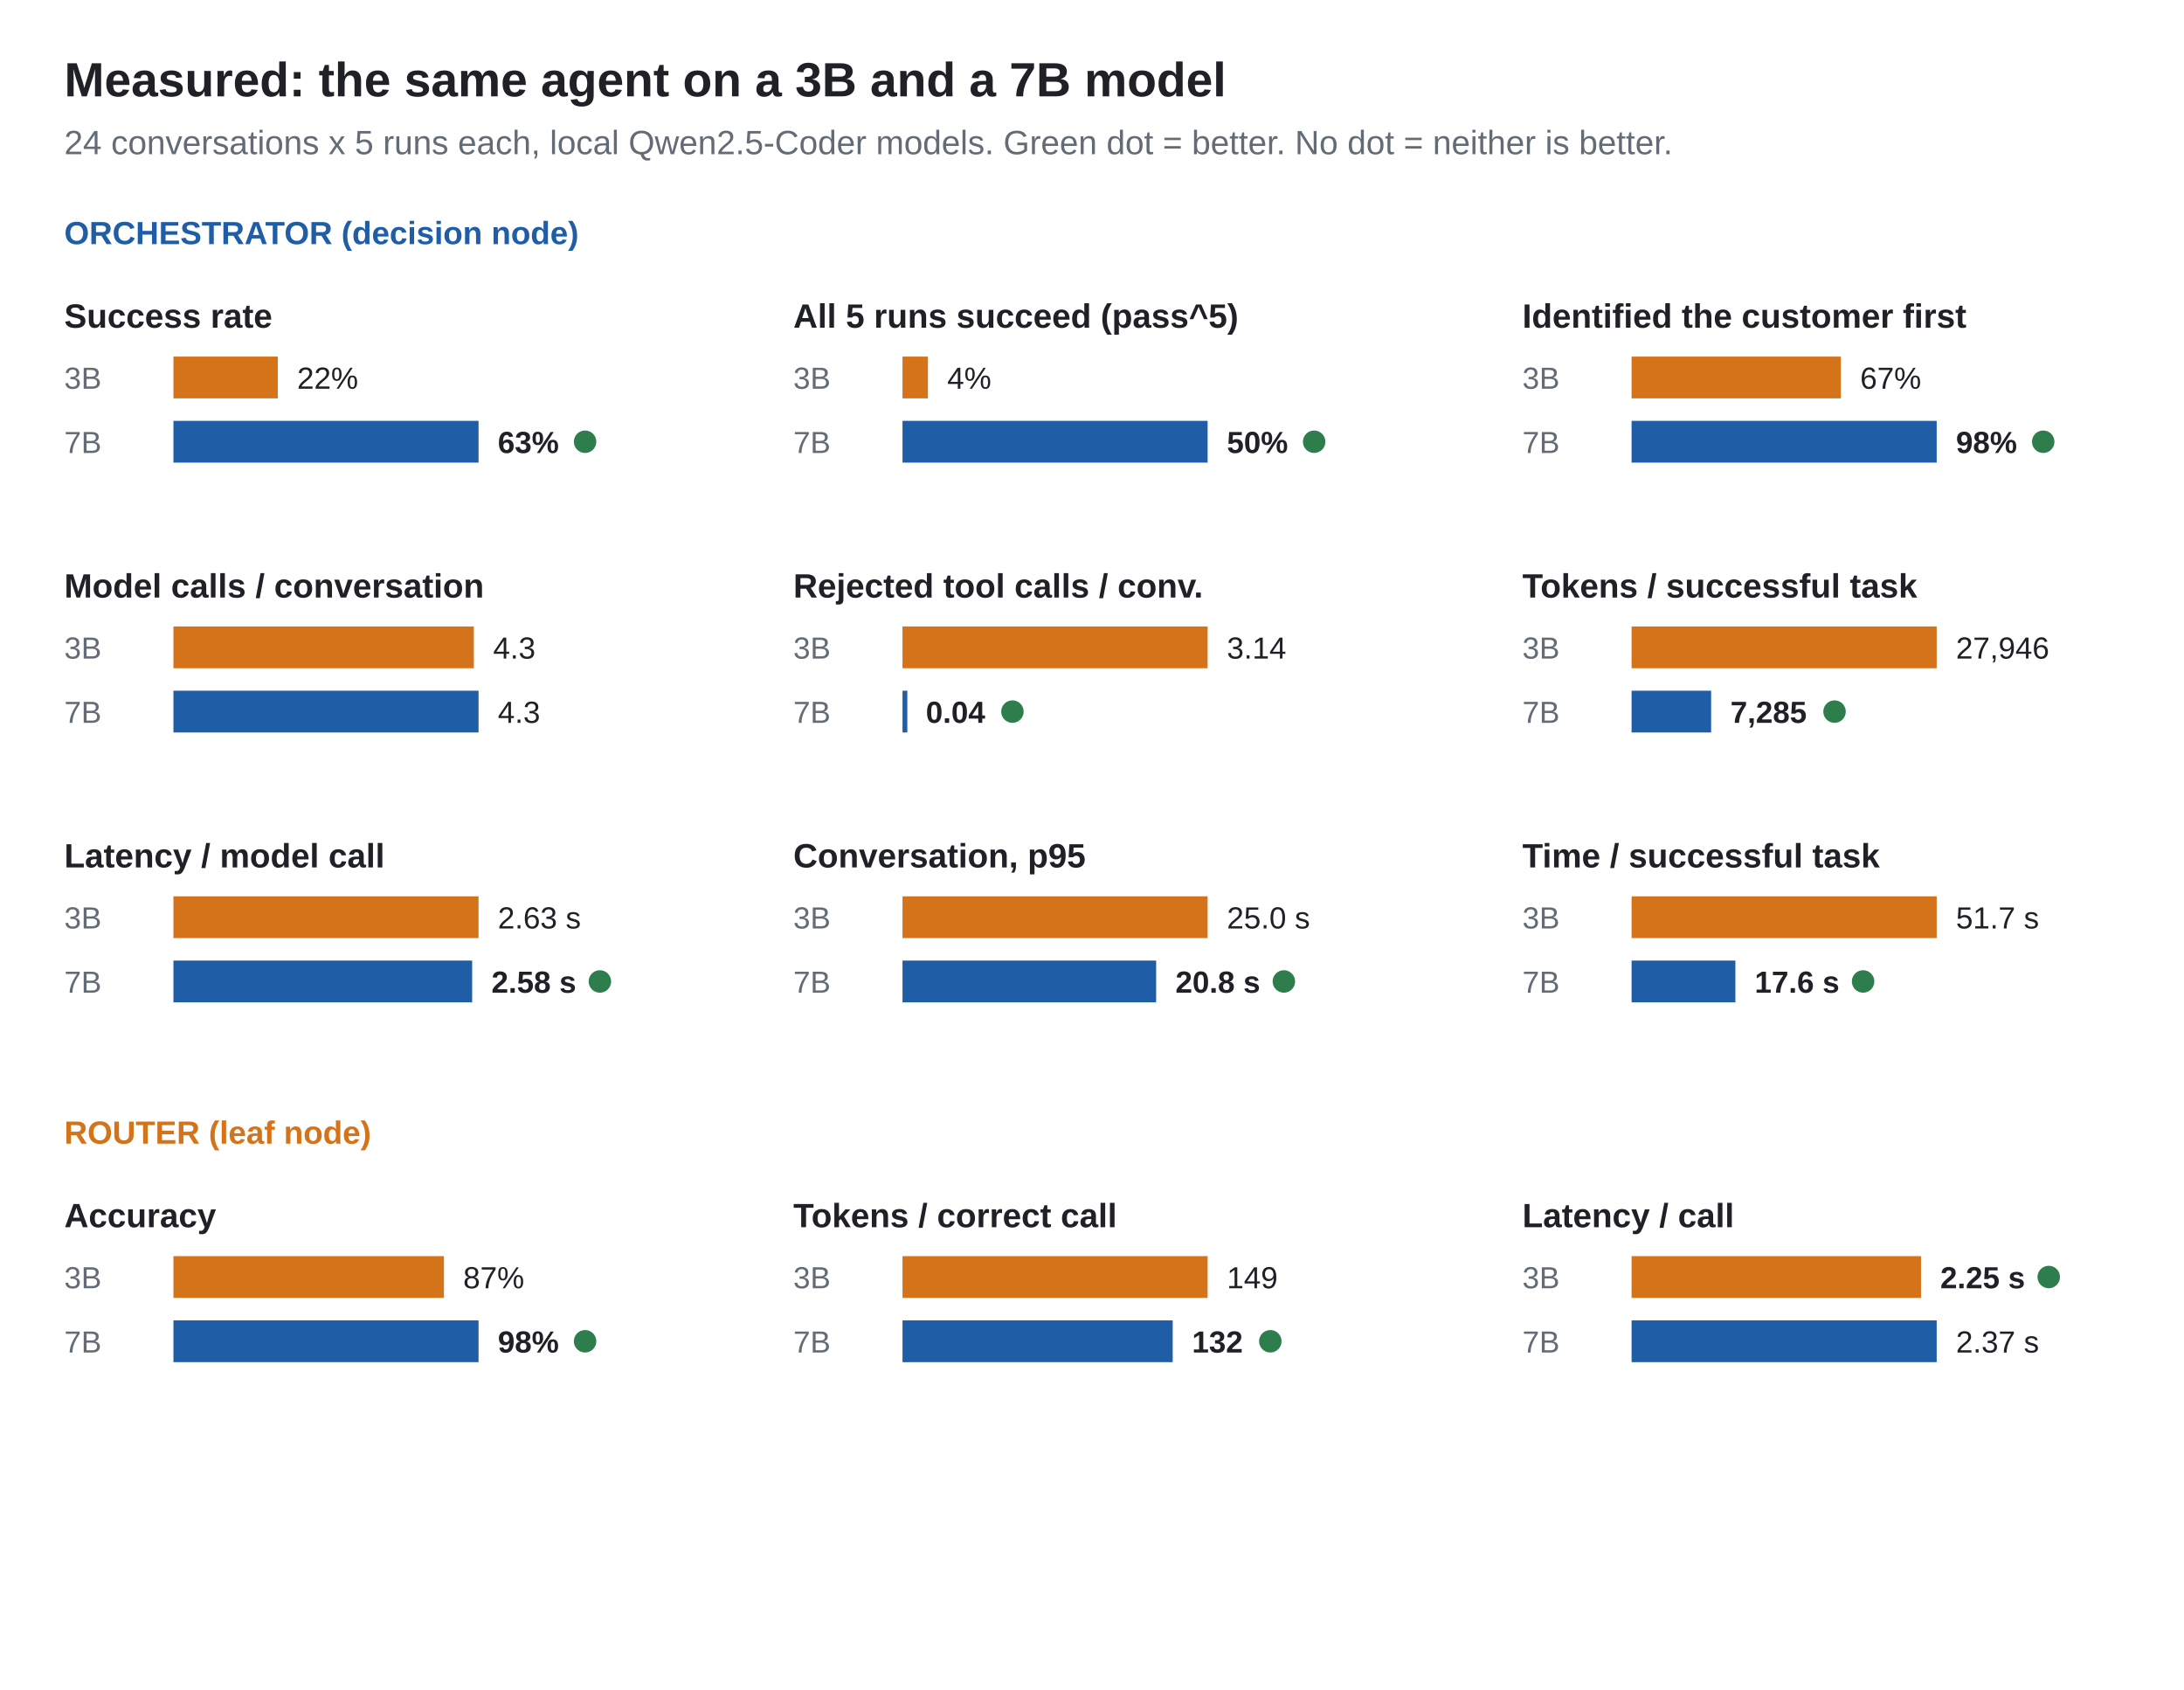
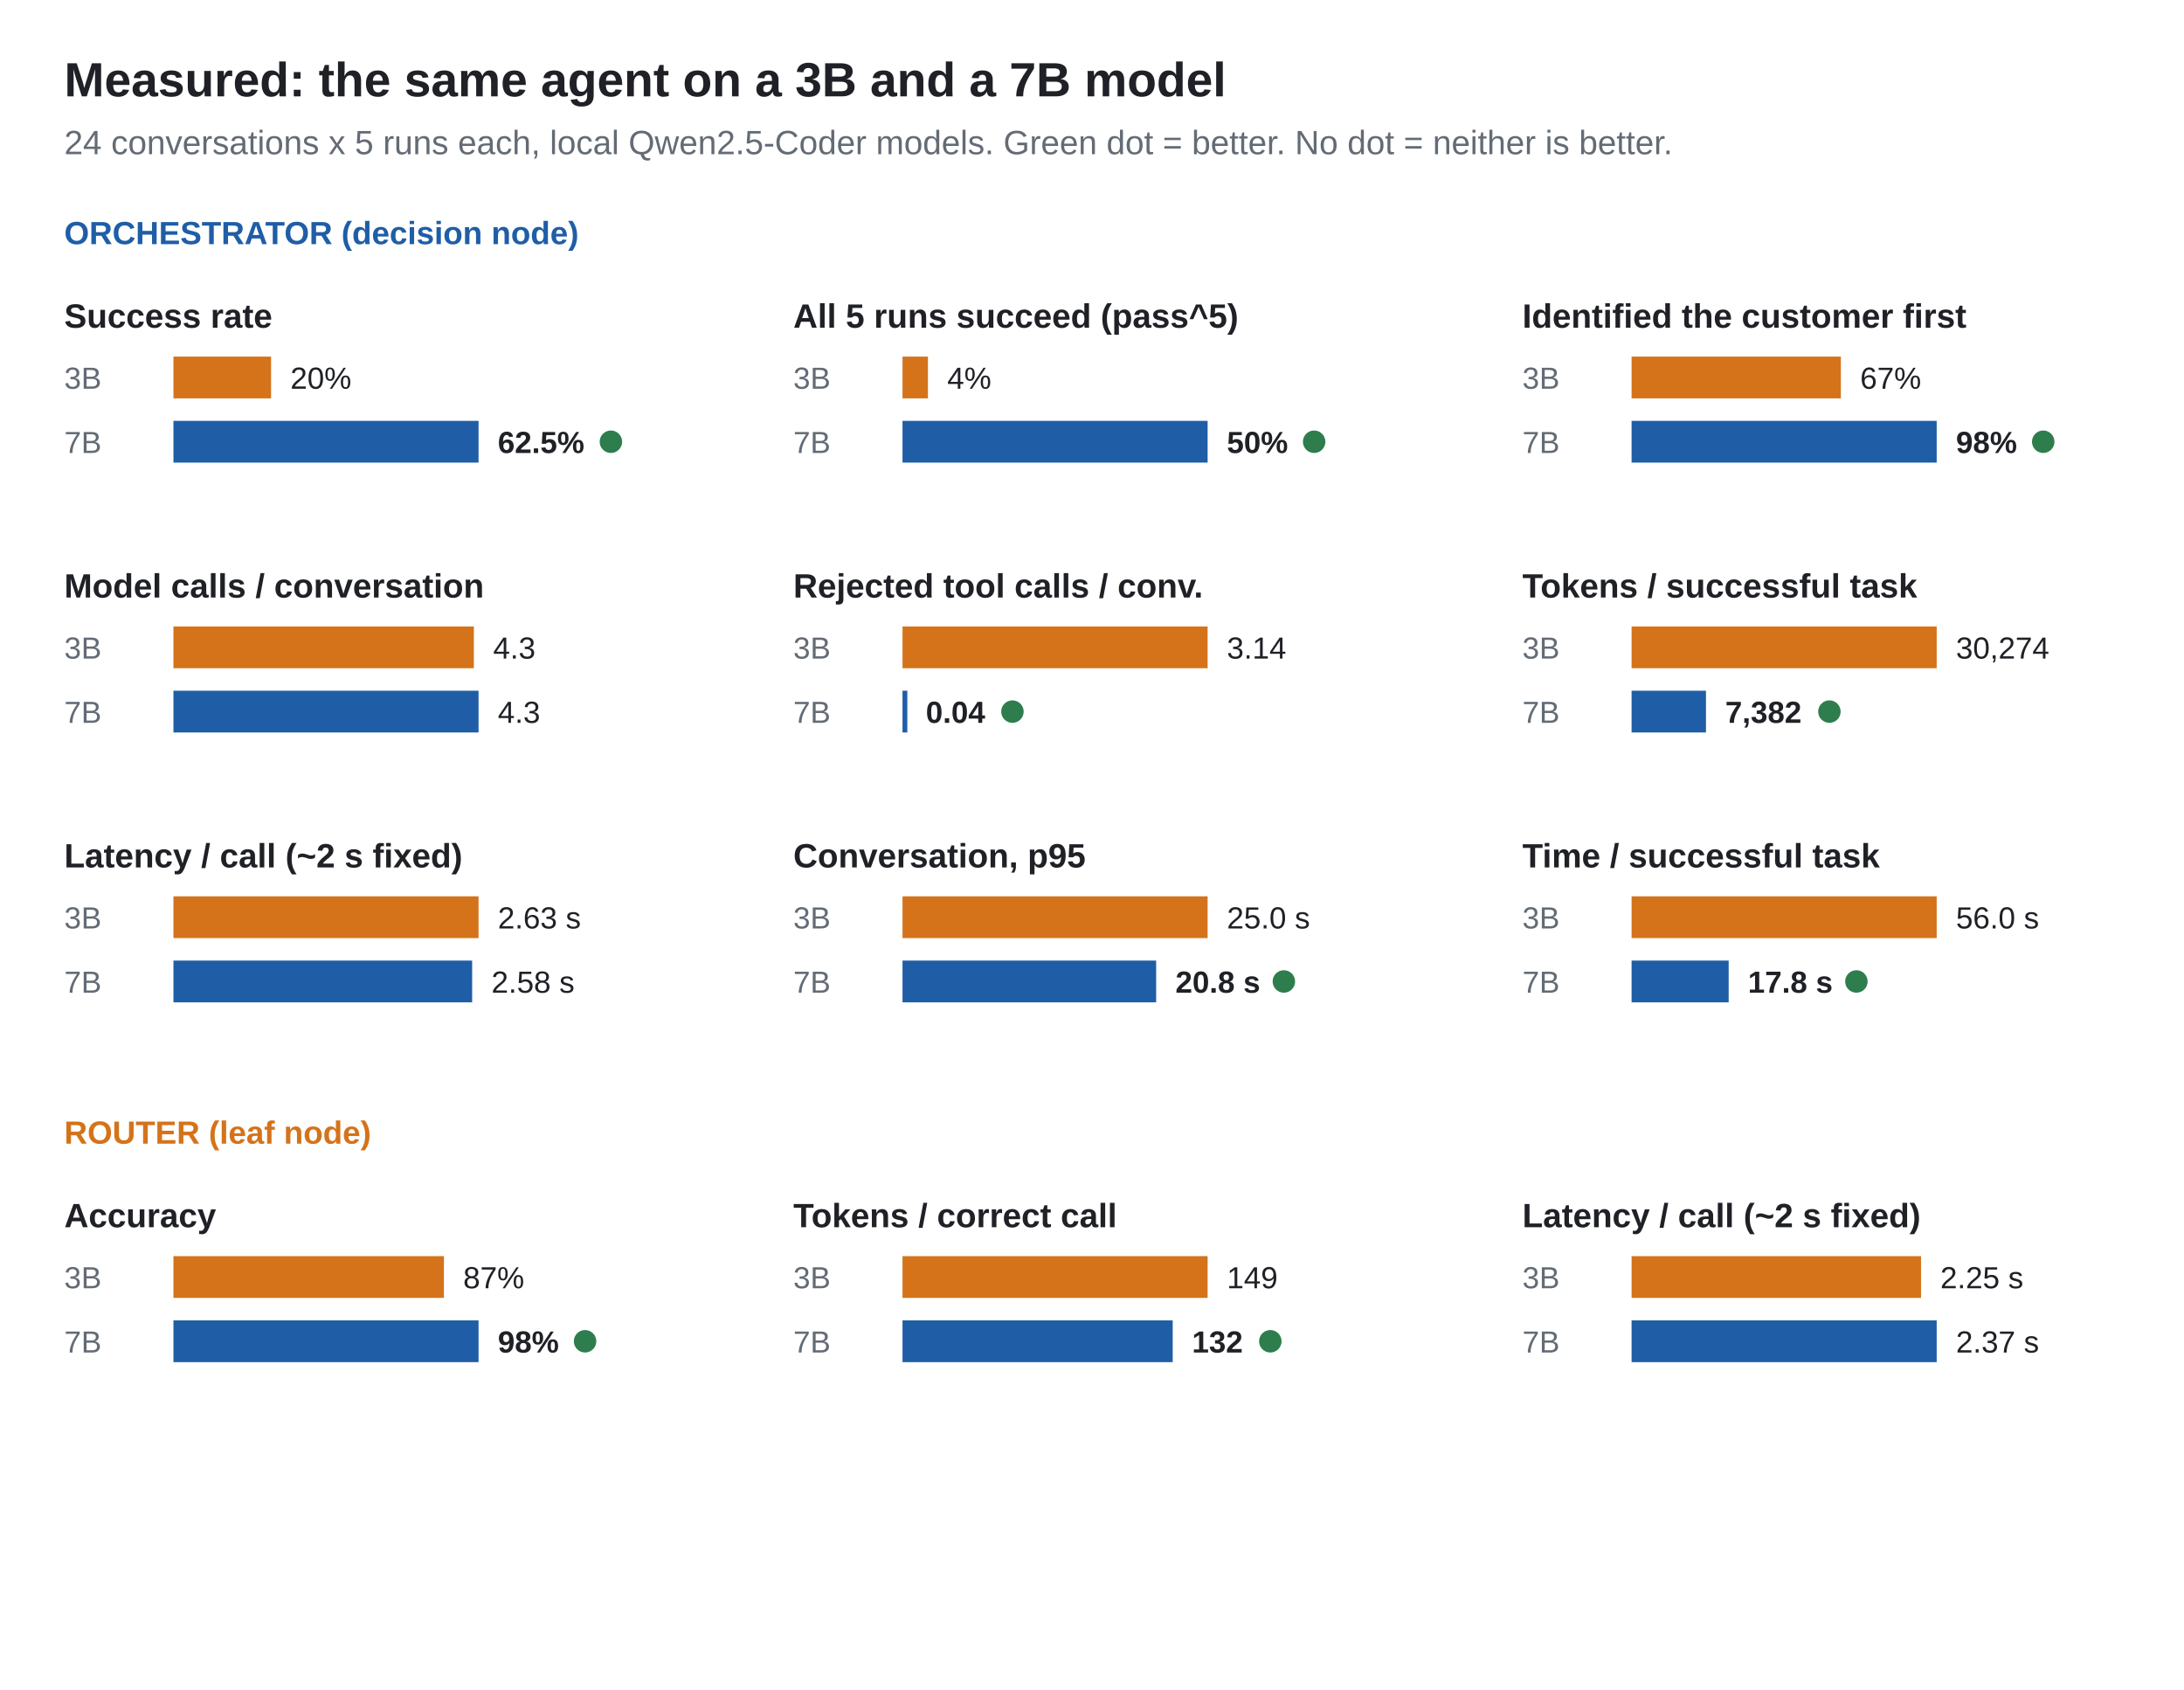
<svg xmlns="http://www.w3.org/2000/svg" width="680" height="526" preserveAspectRatio="xMinYMin meet" viewBox="0 0 680 526" version="1.0" fill-rule="evenodd">
  <clipPath id="clip">
    <rect x="0" y="0" width="680" height="526" />
  </clipPath>
  <g id="group" transform="scale(1,-1) translate(0,-526)" style="clip-path: url(#clip)">
    <g transform="">
      <rect x="0" y="0" width="680" height="526" style="stroke: none; stroke-linecap: butt; stroke-width: 1; fill: rgb(100%,100%,100%); fill-rule: evenodd;" />
      <text x="20" y="496" style="font-family: 'Segoe UI', 'Helvetica Neue', Arial, sans-serif; font-weight: bold; font-size: 15px;fill: rgb(12%,13%,15%); stroke:none;" transform="translate(0,992) scale(1,-1)">Measured: the same agent on a 3B and a 7B model</text>
      <text x="20" y="478" style="font-family: 'Segoe UI', 'Helvetica Neue', Arial, sans-serif; font-weight: normal; font-size: 10.5px;fill: rgb(39%,42%,46%); stroke:none;" transform="translate(0,956) scale(1,-1)">24 conversations x 5 runs each, local Qwen2.5-Coder models. Green dot = better. No dot = neither is better.</text>
      <text x="20" y="450" style="font-family: 'Segoe UI', 'Helvetica Neue', Arial, sans-serif; font-weight: bold; font-size: 10px;fill: rgb(12%,37%,65%); stroke:none;" transform="translate(0,900) scale(1,-1)">ORCHESTRATOR (decision node)</text>
      <text x="20" y="424" style="font-family: 'Segoe UI', 'Helvetica Neue', Arial, sans-serif; font-weight: 600; font-size: 10.5px;fill: rgb(12%,13%,15%); stroke:none;" transform="translate(0,848) scale(1,-1)">Success rate</text>
      <text x="20" y="405" style="font-family: 'Segoe UI', 'Helvetica Neue', Arial, sans-serif; font-weight: normal; font-size: 9.5px;fill: rgb(39%,42%,46%); stroke:none;" transform="translate(0,810) scale(1,-1)">3B</text>
-       <rect x="54" y="402" width="32.5" height="13" style="stroke: none; stroke-linecap: butt; stroke-width: 1; fill: rgb(83%,45%,10%); fill-rule: evenodd;" />
-       <text x="92.5" y="405" style="font-family: 'Segoe UI', 'Helvetica Neue', Arial, sans-serif; font-weight: normal; font-size: 9.5px;fill: rgb(12%,13%,15%); stroke:none;" transform="translate(0,810) scale(1,-1)">22%</text>
+       <rect x="54" y="402" width="30.4" height="13" style="stroke: none; stroke-linecap: butt; stroke-width: 1; fill: rgb(83%,45%,10%); fill-rule: evenodd;" />
+       <text x="90.4" y="405" style="font-family: 'Segoe UI', 'Helvetica Neue', Arial, sans-serif; font-weight: normal; font-size: 9.5px;fill: rgb(12%,13%,15%); stroke:none;" transform="translate(0,810) scale(1,-1)">20%</text>
      <text x="20" y="385" style="font-family: 'Segoe UI', 'Helvetica Neue', Arial, sans-serif; font-weight: normal; font-size: 9.5px;fill: rgb(39%,42%,46%); stroke:none;" transform="translate(0,770) scale(1,-1)">7B</text>
      <rect x="54" y="382" width="95.0" height="13" style="stroke: none; stroke-linecap: butt; stroke-width: 1; fill: rgb(12%,37%,65%); fill-rule: evenodd;" />
-       <text x="155.0" y="385" style="font-family: 'Segoe UI', 'Helvetica Neue', Arial, sans-serif; font-weight: bold; font-size: 9.5px;fill: rgb(12%,13%,15%); stroke:none;" transform="translate(0,770) scale(1,-1)">63%</text>
-       <circle cx="182.167" cy="388.5" r="3.5" style="stroke: none; stroke-linecap: butt; stroke-width: 1; fill: rgb(18%,49%,30%); fill-rule: evenodd;" />
+       <text x="155.0" y="385" style="font-family: 'Segoe UI', 'Helvetica Neue', Arial, sans-serif; font-weight: bold; font-size: 9.5px;fill: rgb(12%,13%,15%); stroke:none;" transform="translate(0,770) scale(1,-1)">62.5%</text>
+       <circle cx="190.206" cy="388.5" r="3.5" style="stroke: none; stroke-linecap: butt; stroke-width: 1; fill: rgb(18%,49%,30%); fill-rule: evenodd;" />
      <text x="247" y="424" style="font-family: 'Segoe UI', 'Helvetica Neue', Arial, sans-serif; font-weight: 600; font-size: 10.5px;fill: rgb(12%,13%,15%); stroke:none;" transform="translate(0,848) scale(1,-1)">All 5 runs succeed (pass^5)</text>
      <text x="247" y="405" style="font-family: 'Segoe UI', 'Helvetica Neue', Arial, sans-serif; font-weight: normal; font-size: 9.5px;fill: rgb(39%,42%,46%); stroke:none;" transform="translate(0,810) scale(1,-1)">3B</text>
      <rect x="281" y="402" width="7.917" height="13" style="stroke: none; stroke-linecap: butt; stroke-width: 1; fill: rgb(83%,45%,10%); fill-rule: evenodd;" />
      <text x="294.917" y="405" style="font-family: 'Segoe UI', 'Helvetica Neue', Arial, sans-serif; font-weight: normal; font-size: 9.5px;fill: rgb(12%,13%,15%); stroke:none;" transform="translate(0,810) scale(1,-1)">4%</text>
      <text x="247" y="385" style="font-family: 'Segoe UI', 'Helvetica Neue', Arial, sans-serif; font-weight: normal; font-size: 9.5px;fill: rgb(39%,42%,46%); stroke:none;" transform="translate(0,770) scale(1,-1)">7B</text>
      <rect x="281" y="382" width="95.0" height="13" style="stroke: none; stroke-linecap: butt; stroke-width: 1; fill: rgb(12%,37%,65%); fill-rule: evenodd;" />
      <text x="382.0" y="385" style="font-family: 'Segoe UI', 'Helvetica Neue', Arial, sans-serif; font-weight: bold; font-size: 9.5px;fill: rgb(12%,13%,15%); stroke:none;" transform="translate(0,770) scale(1,-1)">50%</text>
      <circle cx="409.167" cy="388.5" r="3.5" style="stroke: none; stroke-linecap: butt; stroke-width: 1; fill: rgb(18%,49%,30%); fill-rule: evenodd;" />
      <text x="474" y="424" style="font-family: 'Segoe UI', 'Helvetica Neue', Arial, sans-serif; font-weight: 600; font-size: 10.5px;fill: rgb(12%,13%,15%); stroke:none;" transform="translate(0,848) scale(1,-1)">Identified the customer first</text>
      <text x="474" y="405" style="font-family: 'Segoe UI', 'Helvetica Neue', Arial, sans-serif; font-weight: normal; font-size: 9.5px;fill: rgb(39%,42%,46%); stroke:none;" transform="translate(0,810) scale(1,-1)">3B</text>
      <rect x="508" y="402" width="65.164" height="13" style="stroke: none; stroke-linecap: butt; stroke-width: 1; fill: rgb(83%,45%,10%); fill-rule: evenodd;" />
      <text x="579.164" y="405" style="font-family: 'Segoe UI', 'Helvetica Neue', Arial, sans-serif; font-weight: normal; font-size: 9.5px;fill: rgb(12%,13%,15%); stroke:none;" transform="translate(0,810) scale(1,-1)">67%</text>
      <text x="474" y="385" style="font-family: 'Segoe UI', 'Helvetica Neue', Arial, sans-serif; font-weight: normal; font-size: 9.5px;fill: rgb(39%,42%,46%); stroke:none;" transform="translate(0,770) scale(1,-1)">7B</text>
      <rect x="508" y="382" width="95.0" height="13" style="stroke: none; stroke-linecap: butt; stroke-width: 1; fill: rgb(12%,37%,65%); fill-rule: evenodd;" />
      <text x="609.0" y="385" style="font-family: 'Segoe UI', 'Helvetica Neue', Arial, sans-serif; font-weight: bold; font-size: 9.5px;fill: rgb(12%,13%,15%); stroke:none;" transform="translate(0,770) scale(1,-1)">98%</text>
      <circle cx="636.167" cy="388.5" r="3.5" style="stroke: none; stroke-linecap: butt; stroke-width: 1; fill: rgb(18%,49%,30%); fill-rule: evenodd;" />
      <text x="20" y="340" style="font-family: 'Segoe UI', 'Helvetica Neue', Arial, sans-serif; font-weight: 600; font-size: 10.5px;fill: rgb(12%,13%,15%); stroke:none;" transform="translate(0,680) scale(1,-1)">Model calls / conversation</text>
      <text x="20" y="321" style="font-family: 'Segoe UI', 'Helvetica Neue', Arial, sans-serif; font-weight: normal; font-size: 9.5px;fill: rgb(39%,42%,46%); stroke:none;" transform="translate(0,642) scale(1,-1)">3B</text>
      <rect x="54" y="318" width="93.536" height="13" style="stroke: none; stroke-linecap: butt; stroke-width: 1; fill: rgb(83%,45%,10%); fill-rule: evenodd;" />
      <text x="153.536" y="321" style="font-family: 'Segoe UI', 'Helvetica Neue', Arial, sans-serif; font-weight: normal; font-size: 9.5px;fill: rgb(12%,13%,15%); stroke:none;" transform="translate(0,642) scale(1,-1)">4.3</text>
      <text x="20" y="301" style="font-family: 'Segoe UI', 'Helvetica Neue', Arial, sans-serif; font-weight: normal; font-size: 9.5px;fill: rgb(39%,42%,46%); stroke:none;" transform="translate(0,602) scale(1,-1)">7B</text>
      <rect x="54" y="298" width="95.0" height="13" style="stroke: none; stroke-linecap: butt; stroke-width: 1; fill: rgb(12%,37%,65%); fill-rule: evenodd;" />
      <text x="155.0" y="301" style="font-family: 'Segoe UI', 'Helvetica Neue', Arial, sans-serif; font-weight: normal; font-size: 9.5px;fill: rgb(12%,13%,15%); stroke:none;" transform="translate(0,602) scale(1,-1)">4.3</text>
      <text x="247" y="340" style="font-family: 'Segoe UI', 'Helvetica Neue', Arial, sans-serif; font-weight: 600; font-size: 10.5px;fill: rgb(12%,13%,15%); stroke:none;" transform="translate(0,680) scale(1,-1)">Rejected tool calls / conv.</text>
      <text x="247" y="321" style="font-family: 'Segoe UI', 'Helvetica Neue', Arial, sans-serif; font-weight: normal; font-size: 9.5px;fill: rgb(39%,42%,46%); stroke:none;" transform="translate(0,642) scale(1,-1)">3B</text>
      <rect x="281" y="318" width="95.0" height="13" style="stroke: none; stroke-linecap: butt; stroke-width: 1; fill: rgb(83%,45%,10%); fill-rule: evenodd;" />
      <text x="382.0" y="321" style="font-family: 'Segoe UI', 'Helvetica Neue', Arial, sans-serif; font-weight: normal; font-size: 9.5px;fill: rgb(12%,13%,15%); stroke:none;" transform="translate(0,642) scale(1,-1)">3.14</text>
      <text x="247" y="301" style="font-family: 'Segoe UI', 'Helvetica Neue', Arial, sans-serif; font-weight: normal; font-size: 9.5px;fill: rgb(39%,42%,46%); stroke:none;" transform="translate(0,602) scale(1,-1)">7B</text>
      <rect x="281" y="298" width="1.5" height="13" style="stroke: none; stroke-linecap: butt; stroke-width: 1; fill: rgb(12%,37%,65%); fill-rule: evenodd;" />
      <text x="288.26" y="301" style="font-family: 'Segoe UI', 'Helvetica Neue', Arial, sans-serif; font-weight: bold; font-size: 9.5px;fill: rgb(12%,13%,15%); stroke:none;" transform="translate(0,602) scale(1,-1)">0.04</text>
      <circle cx="315.227" cy="304.5" r="3.5" style="stroke: none; stroke-linecap: butt; stroke-width: 1; fill: rgb(18%,49%,30%); fill-rule: evenodd;" />
      <text x="474" y="340" style="font-family: 'Segoe UI', 'Helvetica Neue', Arial, sans-serif; font-weight: 600; font-size: 10.5px;fill: rgb(12%,13%,15%); stroke:none;" transform="translate(0,680) scale(1,-1)">Tokens / successful task</text>
      <text x="474" y="321" style="font-family: 'Segoe UI', 'Helvetica Neue', Arial, sans-serif; font-weight: normal; font-size: 9.5px;fill: rgb(39%,42%,46%); stroke:none;" transform="translate(0,642) scale(1,-1)">3B</text>
      <rect x="508" y="318" width="95.0" height="13" style="stroke: none; stroke-linecap: butt; stroke-width: 1; fill: rgb(83%,45%,10%); fill-rule: evenodd;" />
-       <text x="609.0" y="321" style="font-family: 'Segoe UI', 'Helvetica Neue', Arial, sans-serif; font-weight: normal; font-size: 9.5px;fill: rgb(12%,13%,15%); stroke:none;" transform="translate(0,642) scale(1,-1)">27,946</text>
+       <text x="609.0" y="321" style="font-family: 'Segoe UI', 'Helvetica Neue', Arial, sans-serif; font-weight: normal; font-size: 9.5px;fill: rgb(12%,13%,15%); stroke:none;" transform="translate(0,642) scale(1,-1)">30,274</text>
      <text x="474" y="301" style="font-family: 'Segoe UI', 'Helvetica Neue', Arial, sans-serif; font-weight: normal; font-size: 9.5px;fill: rgb(39%,42%,46%); stroke:none;" transform="translate(0,602) scale(1,-1)">7B</text>
-       <rect x="508" y="298" width="24.764" height="13" style="stroke: none; stroke-linecap: butt; stroke-width: 1; fill: rgb(12%,37%,65%); fill-rule: evenodd;" />
-       <text x="538.764" y="301" style="font-family: 'Segoe UI', 'Helvetica Neue', Arial, sans-serif; font-weight: bold; font-size: 9.5px;fill: rgb(12%,13%,15%); stroke:none;" transform="translate(0,602) scale(1,-1)">7,285</text>
-       <circle cx="571.196" cy="304.5" r="3.5" style="stroke: none; stroke-linecap: butt; stroke-width: 1; fill: rgb(18%,49%,30%); fill-rule: evenodd;" />
-       <text x="20" y="256" style="font-family: 'Segoe UI', 'Helvetica Neue', Arial, sans-serif; font-weight: 600; font-size: 10.5px;fill: rgb(12%,13%,15%); stroke:none;" transform="translate(0,512) scale(1,-1)">Latency / model call</text>
+       <rect x="508" y="298" width="23.164" height="13" style="stroke: none; stroke-linecap: butt; stroke-width: 1; fill: rgb(12%,37%,65%); fill-rule: evenodd;" />
+       <text x="537.164" y="301" style="font-family: 'Segoe UI', 'Helvetica Neue', Arial, sans-serif; font-weight: bold; font-size: 9.5px;fill: rgb(12%,13%,15%); stroke:none;" transform="translate(0,602) scale(1,-1)">7,382</text>
+       <circle cx="569.595" cy="304.5" r="3.5" style="stroke: none; stroke-linecap: butt; stroke-width: 1; fill: rgb(18%,49%,30%); fill-rule: evenodd;" />
+       <text x="20" y="256" style="font-family: 'Segoe UI', 'Helvetica Neue', Arial, sans-serif; font-weight: 600; font-size: 10.5px;fill: rgb(12%,13%,15%); stroke:none;" transform="translate(0,512) scale(1,-1)">Latency / call (~2 s fixed)</text>
      <text x="20" y="237" style="font-family: 'Segoe UI', 'Helvetica Neue', Arial, sans-serif; font-weight: normal; font-size: 9.5px;fill: rgb(39%,42%,46%); stroke:none;" transform="translate(0,474) scale(1,-1)">3B</text>
      <rect x="54" y="234" width="95.0" height="13" style="stroke: none; stroke-linecap: butt; stroke-width: 1; fill: rgb(83%,45%,10%); fill-rule: evenodd;" />
      <text x="155.0" y="237" style="font-family: 'Segoe UI', 'Helvetica Neue', Arial, sans-serif; font-weight: normal; font-size: 9.5px;fill: rgb(12%,13%,15%); stroke:none;" transform="translate(0,474) scale(1,-1)">2.63 s</text>
      <text x="20" y="217" style="font-family: 'Segoe UI', 'Helvetica Neue', Arial, sans-serif; font-weight: normal; font-size: 9.5px;fill: rgb(39%,42%,46%); stroke:none;" transform="translate(0,434) scale(1,-1)">7B</text>
      <rect x="54" y="214" width="93.009" height="13" style="stroke: none; stroke-linecap: butt; stroke-width: 1; fill: rgb(12%,37%,65%); fill-rule: evenodd;" />
-       <text x="153.009" y="217" style="font-family: 'Segoe UI', 'Helvetica Neue', Arial, sans-serif; font-weight: bold; font-size: 9.5px;fill: rgb(12%,13%,15%); stroke:none;" transform="translate(0,434) scale(1,-1)">2.58 s</text>
-       <circle cx="186.777" cy="220.5" r="3.5" style="stroke: none; stroke-linecap: butt; stroke-width: 1; fill: rgb(18%,49%,30%); fill-rule: evenodd;" />
+       <text x="153.009" y="217" style="font-family: 'Segoe UI', 'Helvetica Neue', Arial, sans-serif; font-weight: normal; font-size: 9.5px;fill: rgb(12%,13%,15%); stroke:none;" transform="translate(0,434) scale(1,-1)">2.58 s</text>
      <text x="247" y="256" style="font-family: 'Segoe UI', 'Helvetica Neue', Arial, sans-serif; font-weight: 600; font-size: 10.5px;fill: rgb(12%,13%,15%); stroke:none;" transform="translate(0,512) scale(1,-1)">Conversation, p95</text>
      <text x="247" y="237" style="font-family: 'Segoe UI', 'Helvetica Neue', Arial, sans-serif; font-weight: normal; font-size: 9.5px;fill: rgb(39%,42%,46%); stroke:none;" transform="translate(0,474) scale(1,-1)">3B</text>
      <rect x="281" y="234" width="95.0" height="13" style="stroke: none; stroke-linecap: butt; stroke-width: 1; fill: rgb(83%,45%,10%); fill-rule: evenodd;" />
      <text x="382.0" y="237" style="font-family: 'Segoe UI', 'Helvetica Neue', Arial, sans-serif; font-weight: normal; font-size: 9.5px;fill: rgb(12%,13%,15%); stroke:none;" transform="translate(0,474) scale(1,-1)">25.0 s</text>
      <text x="247" y="217" style="font-family: 'Segoe UI', 'Helvetica Neue', Arial, sans-serif; font-weight: normal; font-size: 9.5px;fill: rgb(39%,42%,46%); stroke:none;" transform="translate(0,434) scale(1,-1)">7B</text>
      <rect x="281" y="214" width="78.972" height="13" style="stroke: none; stroke-linecap: butt; stroke-width: 1; fill: rgb(12%,37%,65%); fill-rule: evenodd;" />
      <text x="365.972" y="217" style="font-family: 'Segoe UI', 'Helvetica Neue', Arial, sans-serif; font-weight: bold; font-size: 9.5px;fill: rgb(12%,13%,15%); stroke:none;" transform="translate(0,434) scale(1,-1)">20.8 s</text>
      <circle cx="399.739" cy="220.5" r="3.5" style="stroke: none; stroke-linecap: butt; stroke-width: 1; fill: rgb(18%,49%,30%); fill-rule: evenodd;" />
      <text x="474" y="256" style="font-family: 'Segoe UI', 'Helvetica Neue', Arial, sans-serif; font-weight: 600; font-size: 10.5px;fill: rgb(12%,13%,15%); stroke:none;" transform="translate(0,512) scale(1,-1)">Time / successful task</text>
      <text x="474" y="237" style="font-family: 'Segoe UI', 'Helvetica Neue', Arial, sans-serif; font-weight: normal; font-size: 9.5px;fill: rgb(39%,42%,46%); stroke:none;" transform="translate(0,474) scale(1,-1)">3B</text>
      <rect x="508" y="234" width="95.0" height="13" style="stroke: none; stroke-linecap: butt; stroke-width: 1; fill: rgb(83%,45%,10%); fill-rule: evenodd;" />
-       <text x="609.0" y="237" style="font-family: 'Segoe UI', 'Helvetica Neue', Arial, sans-serif; font-weight: normal; font-size: 9.5px;fill: rgb(12%,13%,15%); stroke:none;" transform="translate(0,474) scale(1,-1)">51.7 s</text>
+       <text x="609.0" y="237" style="font-family: 'Segoe UI', 'Helvetica Neue', Arial, sans-serif; font-weight: normal; font-size: 9.5px;fill: rgb(12%,13%,15%); stroke:none;" transform="translate(0,474) scale(1,-1)">56.0 s</text>
      <text x="474" y="217" style="font-family: 'Segoe UI', 'Helvetica Neue', Arial, sans-serif; font-weight: normal; font-size: 9.5px;fill: rgb(39%,42%,46%); stroke:none;" transform="translate(0,434) scale(1,-1)">7B</text>
-       <rect x="508" y="214" width="32.317" height="13" style="stroke: none; stroke-linecap: butt; stroke-width: 1; fill: rgb(12%,37%,65%); fill-rule: evenodd;" />
-       <text x="546.317" y="217" style="font-family: 'Segoe UI', 'Helvetica Neue', Arial, sans-serif; font-weight: bold; font-size: 9.5px;fill: rgb(12%,13%,15%); stroke:none;" transform="translate(0,434) scale(1,-1)">17.6 s</text>
-       <circle cx="580.085" cy="220.5" r="3.5" style="stroke: none; stroke-linecap: butt; stroke-width: 1; fill: rgb(18%,49%,30%); fill-rule: evenodd;" />
+       <rect x="508" y="214" width="30.229" height="13" style="stroke: none; stroke-linecap: butt; stroke-width: 1; fill: rgb(12%,37%,65%); fill-rule: evenodd;" />
+       <text x="544.229" y="217" style="font-family: 'Segoe UI', 'Helvetica Neue', Arial, sans-serif; font-weight: bold; font-size: 9.5px;fill: rgb(12%,13%,15%); stroke:none;" transform="translate(0,434) scale(1,-1)">17.8 s</text>
+       <circle cx="577.997" cy="220.5" r="3.5" style="stroke: none; stroke-linecap: butt; stroke-width: 1; fill: rgb(18%,49%,30%); fill-rule: evenodd;" />
      <text x="20" y="170" style="font-family: 'Segoe UI', 'Helvetica Neue', Arial, sans-serif; font-weight: bold; font-size: 10px;fill: rgb(83%,45%,10%); stroke:none;" transform="translate(0,340) scale(1,-1)">ROUTER (leaf node)</text>
      <text x="20" y="144" style="font-family: 'Segoe UI', 'Helvetica Neue', Arial, sans-serif; font-weight: 600; font-size: 10.5px;fill: rgb(12%,13%,15%); stroke:none;" transform="translate(0,288) scale(1,-1)">Accuracy</text>
      <text x="20" y="125" style="font-family: 'Segoe UI', 'Helvetica Neue', Arial, sans-serif; font-weight: normal; font-size: 9.5px;fill: rgb(39%,42%,46%); stroke:none;" transform="translate(0,250) scale(1,-1)">3B</text>
      <rect x="54" y="122" width="84.22" height="13" style="stroke: none; stroke-linecap: butt; stroke-width: 1; fill: rgb(83%,45%,10%); fill-rule: evenodd;" />
      <text x="144.22" y="125" style="font-family: 'Segoe UI', 'Helvetica Neue', Arial, sans-serif; font-weight: normal; font-size: 9.5px;fill: rgb(12%,13%,15%); stroke:none;" transform="translate(0,250) scale(1,-1)">87%</text>
      <text x="20" y="105" style="font-family: 'Segoe UI', 'Helvetica Neue', Arial, sans-serif; font-weight: normal; font-size: 9.5px;fill: rgb(39%,42%,46%); stroke:none;" transform="translate(0,210) scale(1,-1)">7B</text>
      <rect x="54" y="102" width="95.0" height="13" style="stroke: none; stroke-linecap: butt; stroke-width: 1; fill: rgb(12%,37%,65%); fill-rule: evenodd;" />
      <text x="155.0" y="105" style="font-family: 'Segoe UI', 'Helvetica Neue', Arial, sans-serif; font-weight: bold; font-size: 9.5px;fill: rgb(12%,13%,15%); stroke:none;" transform="translate(0,210) scale(1,-1)">98%</text>
      <circle cx="182.167" cy="108.5" r="3.5" style="stroke: none; stroke-linecap: butt; stroke-width: 1; fill: rgb(18%,49%,30%); fill-rule: evenodd;" />
      <text x="247" y="144" style="font-family: 'Segoe UI', 'Helvetica Neue', Arial, sans-serif; font-weight: 600; font-size: 10.5px;fill: rgb(12%,13%,15%); stroke:none;" transform="translate(0,288) scale(1,-1)">Tokens / correct call</text>
      <text x="247" y="125" style="font-family: 'Segoe UI', 'Helvetica Neue', Arial, sans-serif; font-weight: normal; font-size: 9.5px;fill: rgb(39%,42%,46%); stroke:none;" transform="translate(0,250) scale(1,-1)">3B</text>
      <rect x="281" y="122" width="95.0" height="13" style="stroke: none; stroke-linecap: butt; stroke-width: 1; fill: rgb(83%,45%,10%); fill-rule: evenodd;" />
      <text x="382.0" y="125" style="font-family: 'Segoe UI', 'Helvetica Neue', Arial, sans-serif; font-weight: normal; font-size: 9.5px;fill: rgb(12%,13%,15%); stroke:none;" transform="translate(0,250) scale(1,-1)">149</text>
      <text x="247" y="105" style="font-family: 'Segoe UI', 'Helvetica Neue', Arial, sans-serif; font-weight: normal; font-size: 9.5px;fill: rgb(39%,42%,46%); stroke:none;" transform="translate(0,210) scale(1,-1)">7B</text>
      <rect x="281" y="102" width="84.129" height="13" style="stroke: none; stroke-linecap: butt; stroke-width: 1; fill: rgb(12%,37%,65%); fill-rule: evenodd;" />
      <text x="371.129" y="105" style="font-family: 'Segoe UI', 'Helvetica Neue', Arial, sans-serif; font-weight: bold; font-size: 9.5px;fill: rgb(12%,13%,15%); stroke:none;" transform="translate(0,210) scale(1,-1)">132</text>
      <circle cx="395.522" cy="108.5" r="3.5" style="stroke: none; stroke-linecap: butt; stroke-width: 1; fill: rgb(18%,49%,30%); fill-rule: evenodd;" />
-       <text x="474" y="144" style="font-family: 'Segoe UI', 'Helvetica Neue', Arial, sans-serif; font-weight: 600; font-size: 10.5px;fill: rgb(12%,13%,15%); stroke:none;" transform="translate(0,288) scale(1,-1)">Latency / call</text>
+       <text x="474" y="144" style="font-family: 'Segoe UI', 'Helvetica Neue', Arial, sans-serif; font-weight: 600; font-size: 10.5px;fill: rgb(12%,13%,15%); stroke:none;" transform="translate(0,288) scale(1,-1)">Latency / call (~2 s fixed)</text>
      <text x="474" y="125" style="font-family: 'Segoe UI', 'Helvetica Neue', Arial, sans-serif; font-weight: normal; font-size: 9.5px;fill: rgb(39%,42%,46%); stroke:none;" transform="translate(0,250) scale(1,-1)">3B</text>
      <rect x="508" y="122" width="90.119" height="13" style="stroke: none; stroke-linecap: butt; stroke-width: 1; fill: rgb(83%,45%,10%); fill-rule: evenodd;" />
-       <text x="604.119" y="125" style="font-family: 'Segoe UI', 'Helvetica Neue', Arial, sans-serif; font-weight: bold; font-size: 9.5px;fill: rgb(12%,13%,15%); stroke:none;" transform="translate(0,250) scale(1,-1)">2.25 s</text>
-       <circle cx="637.886" cy="128.5" r="3.5" style="stroke: none; stroke-linecap: butt; stroke-width: 1; fill: rgb(18%,49%,30%); fill-rule: evenodd;" />
+       <text x="604.119" y="125" style="font-family: 'Segoe UI', 'Helvetica Neue', Arial, sans-serif; font-weight: normal; font-size: 9.5px;fill: rgb(12%,13%,15%); stroke:none;" transform="translate(0,250) scale(1,-1)">2.25 s</text>
      <text x="474" y="105" style="font-family: 'Segoe UI', 'Helvetica Neue', Arial, sans-serif; font-weight: normal; font-size: 9.5px;fill: rgb(39%,42%,46%); stroke:none;" transform="translate(0,210) scale(1,-1)">7B</text>
      <rect x="508" y="102" width="95.0" height="13" style="stroke: none; stroke-linecap: butt; stroke-width: 1; fill: rgb(12%,37%,65%); fill-rule: evenodd;" />
      <text x="609.0" y="105" style="font-family: 'Segoe UI', 'Helvetica Neue', Arial, sans-serif; font-weight: normal; font-size: 9.5px;fill: rgb(12%,13%,15%); stroke:none;" transform="translate(0,210) scale(1,-1)">2.37 s</text>
    </g>
  </g>
</svg>
